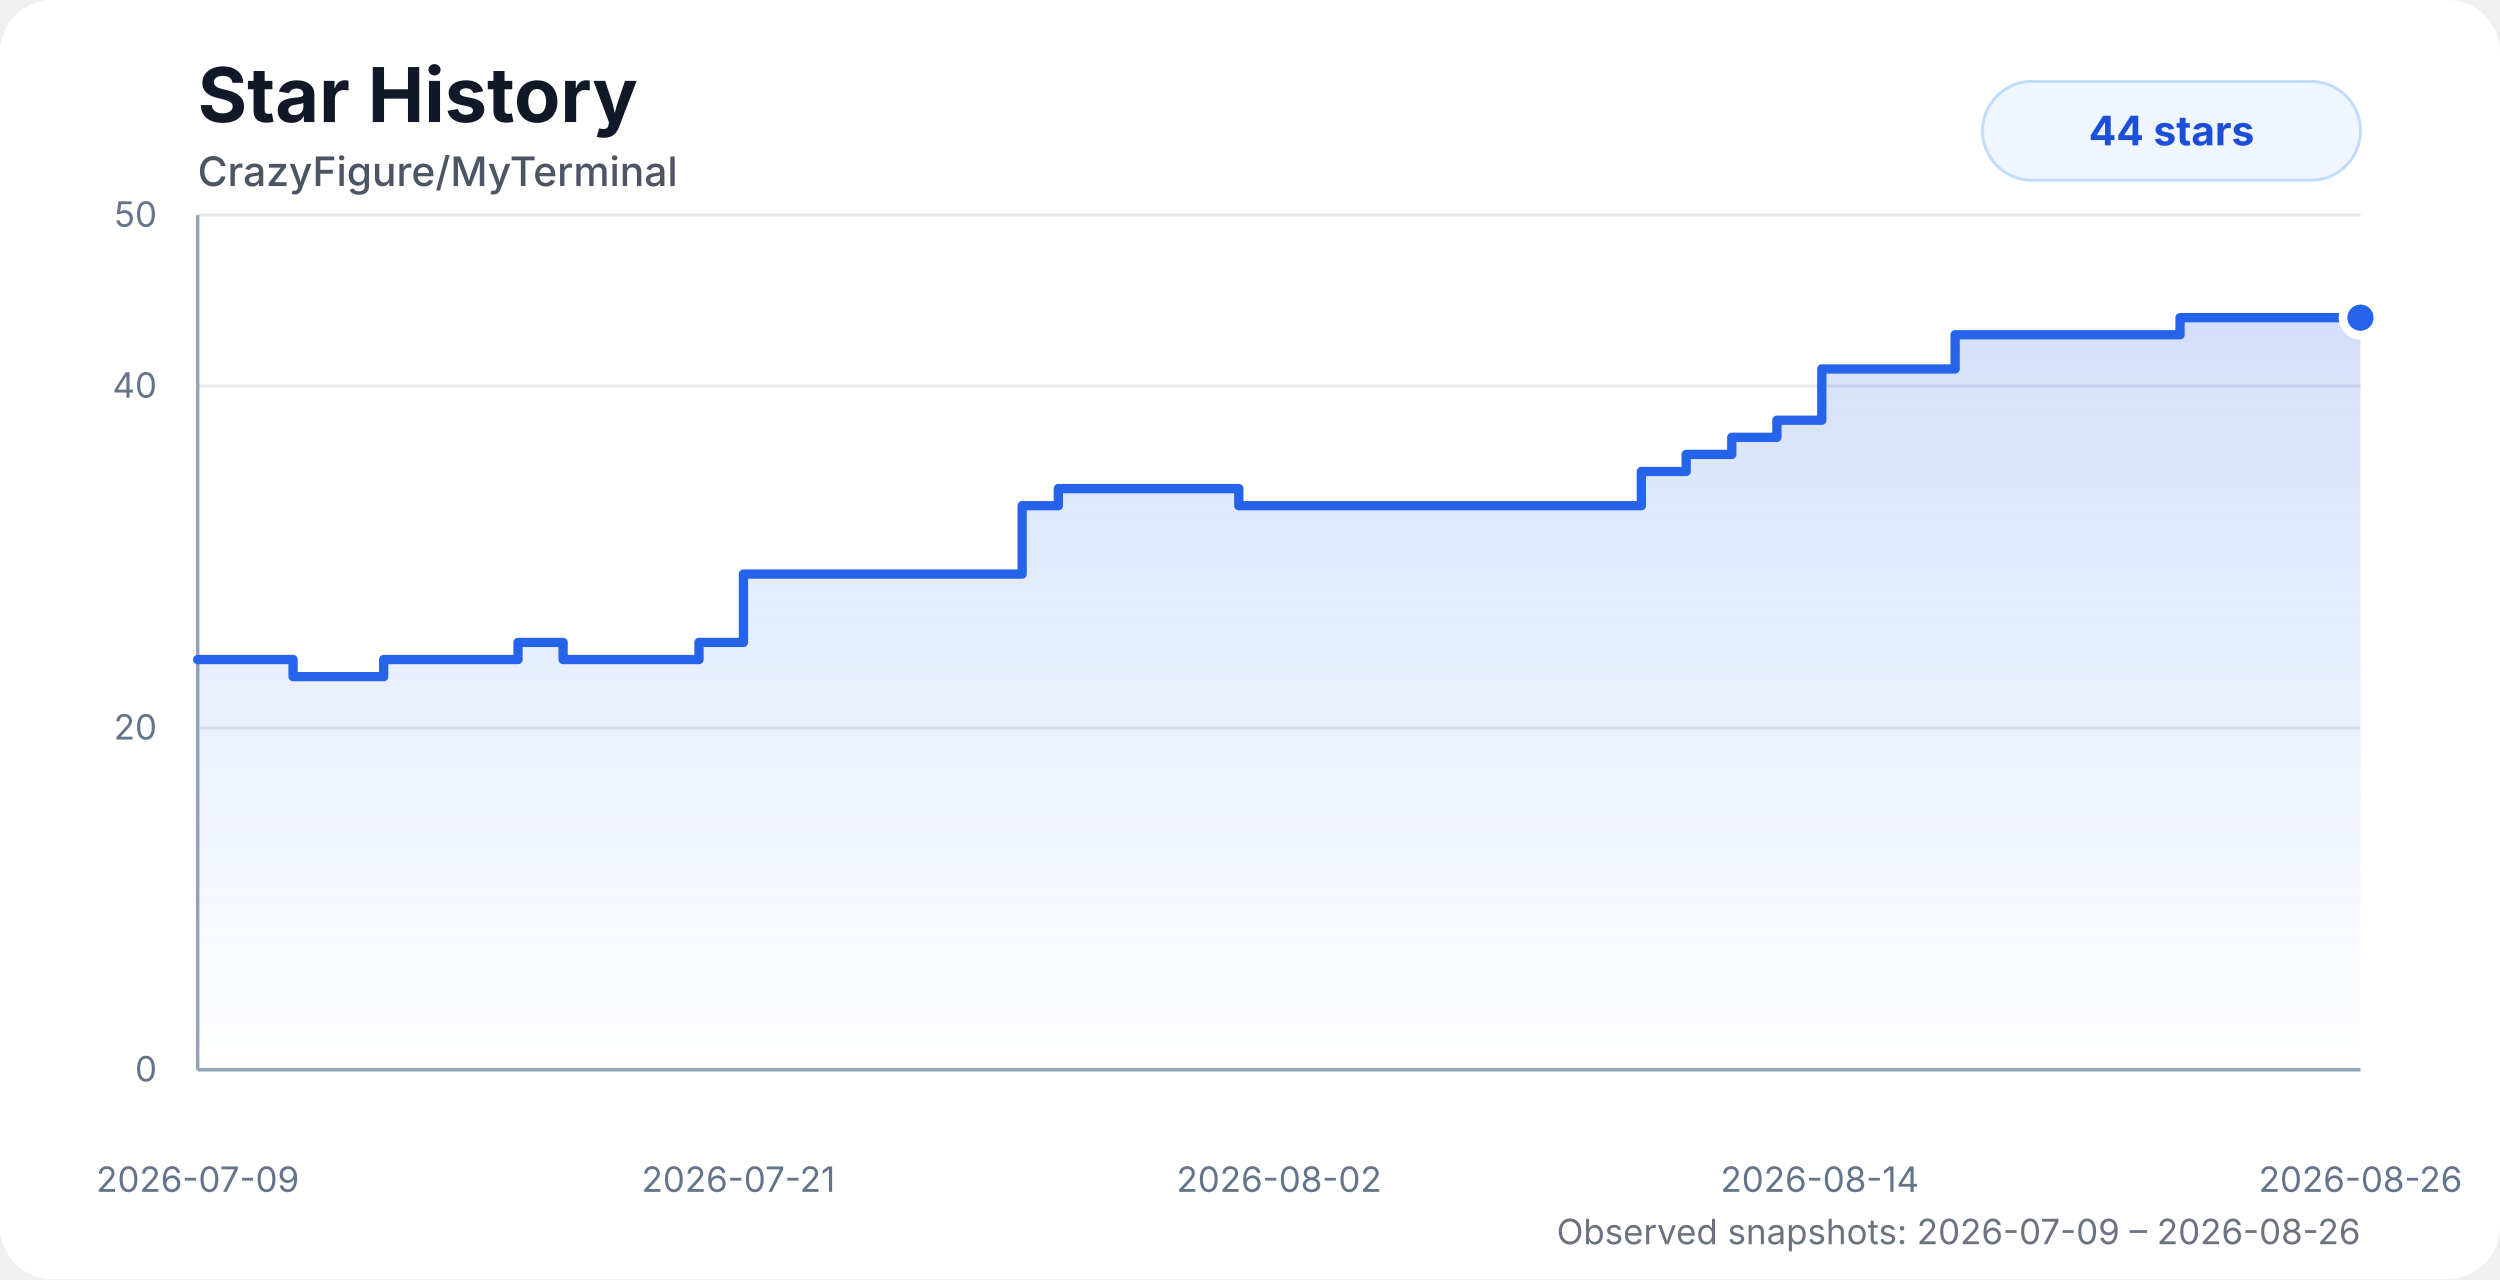
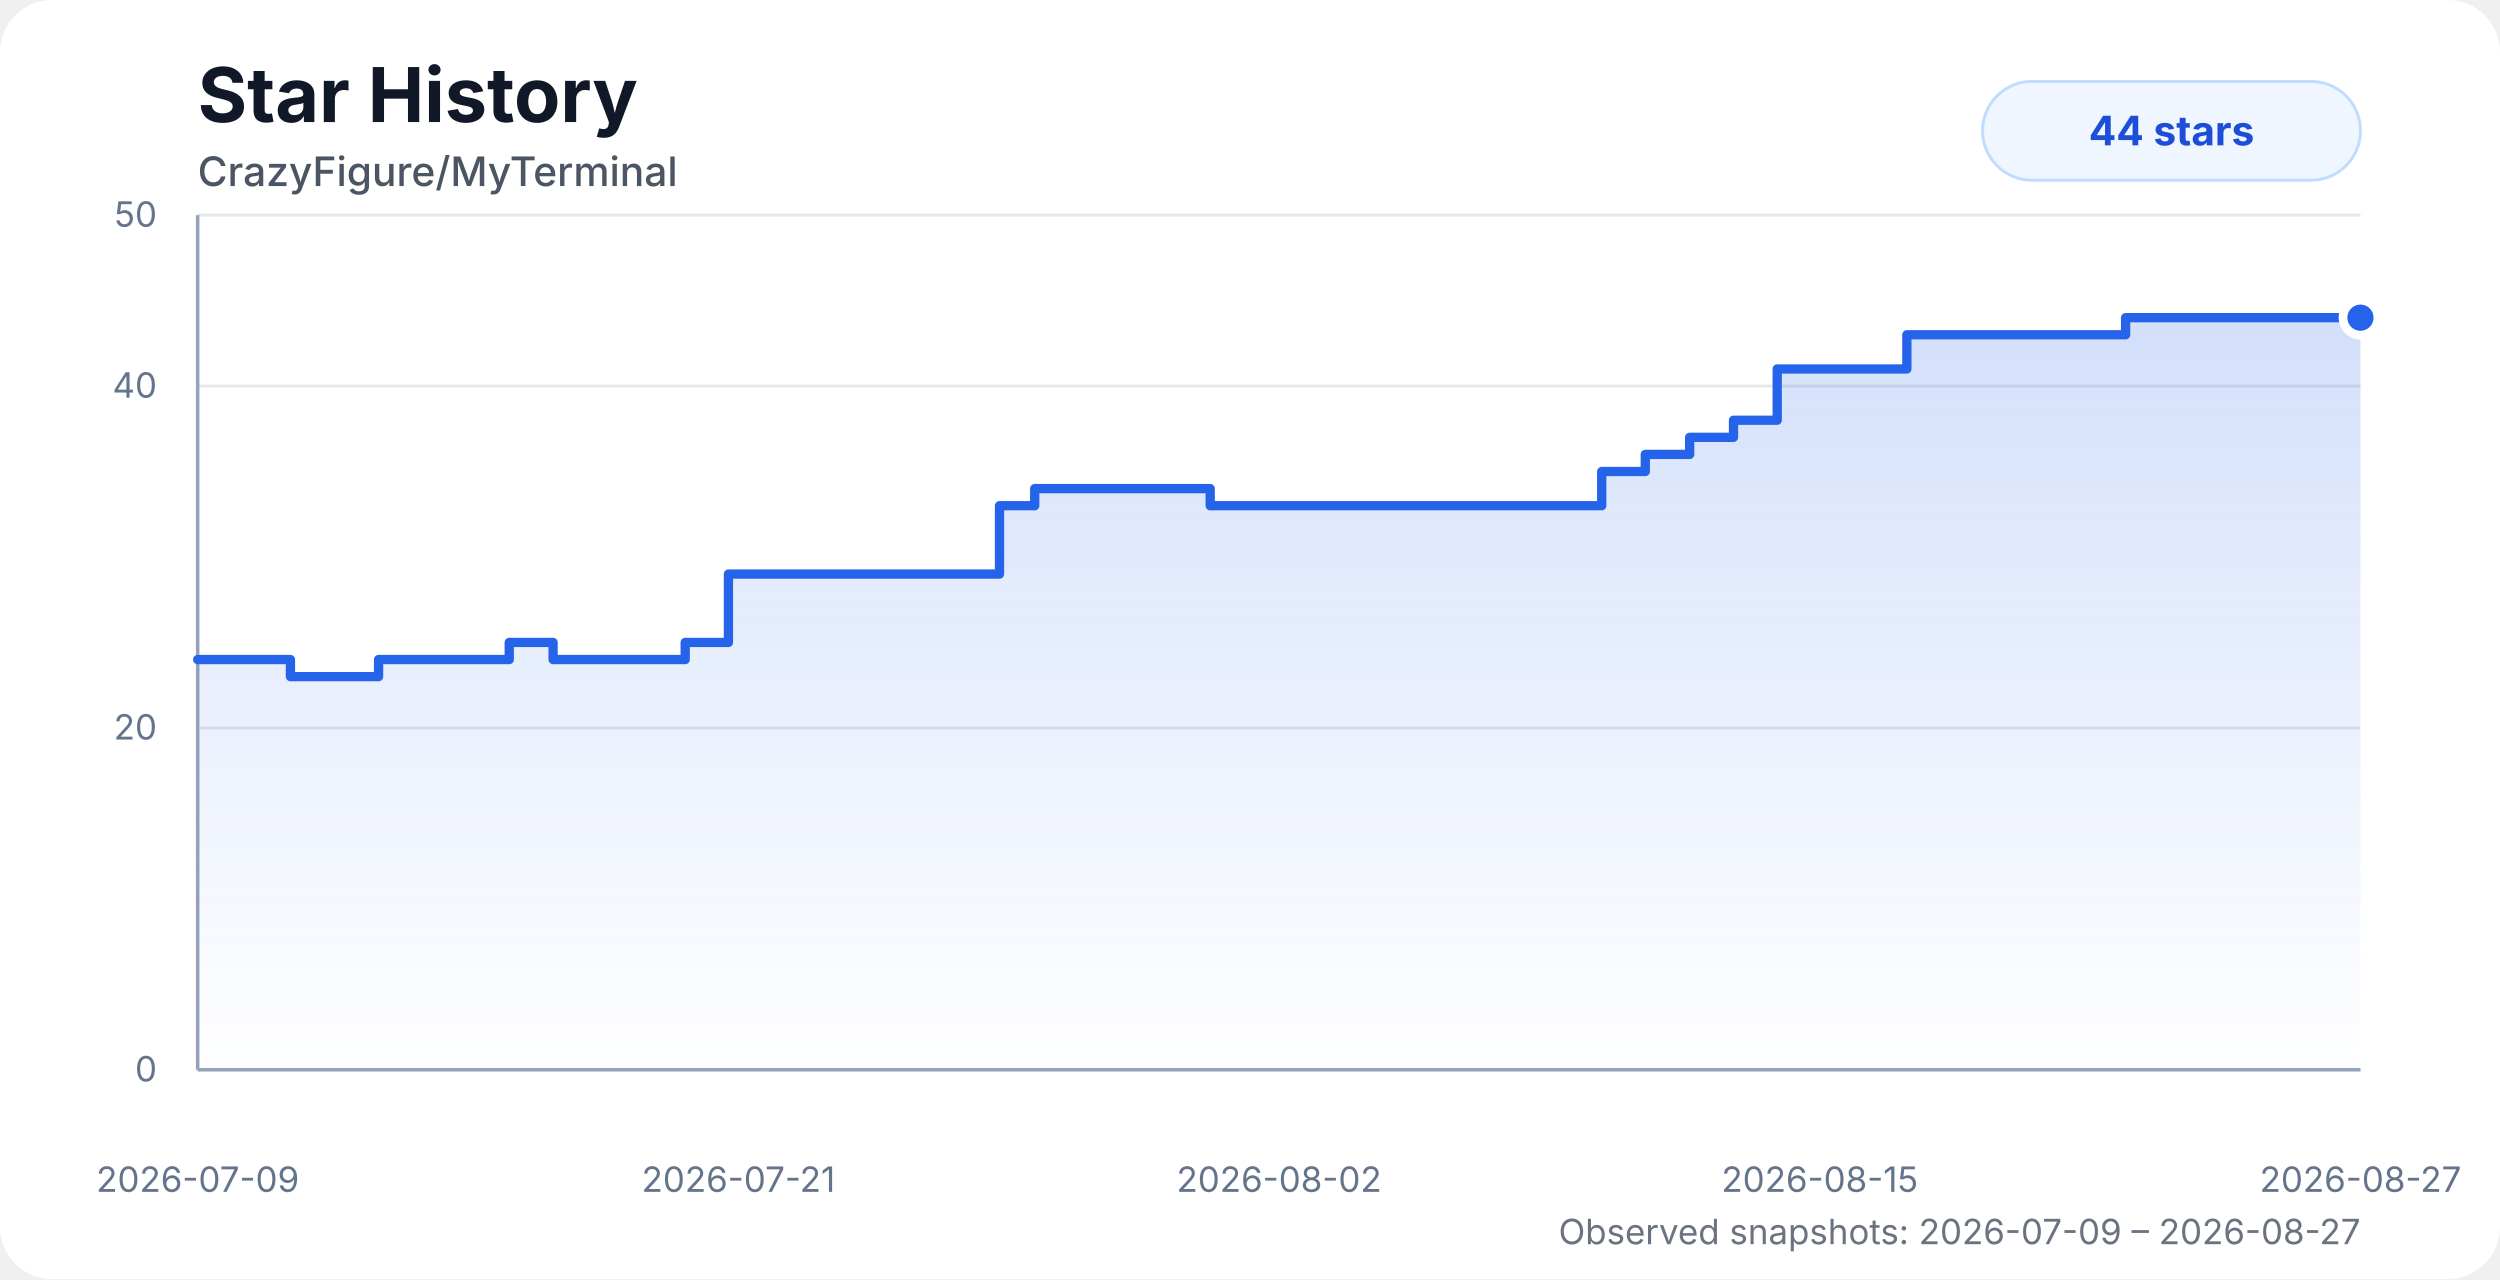
<svg xmlns="http://www.w3.org/2000/svg" width="860" height="440" viewBox="0 0 860 440" role="img" aria-labelledby="title desc">
  <style>
    .chart-bg { fill: #ffffff; }
    .title { fill: #111827; font: 700 26px system-ui, -apple-system, BlinkMacSystemFont, "Segoe UI", sans-serif; }
    .subtitle { fill: #4b5563; font: 500 14px system-ui, -apple-system, BlinkMacSystemFont, "Segoe UI", sans-serif; }
    .axis-label { fill: #64748b; font: 12px system-ui, -apple-system, BlinkMacSystemFont, "Segoe UI", sans-serif; }
    .grid { stroke: #e5e7eb; stroke-width: 1; }
    .axis { stroke: #94a3b8; stroke-width: 1.2; }
    .area { fill: url(#starGradient); opacity: 0.28; }
    .line { fill: none; stroke: #2563eb; stroke-width: 3.2; stroke-linecap: round; stroke-linejoin: round; }
    .dot { fill: #2563eb; stroke: #ffffff; stroke-width: 3; }
    .badge { fill: #eff6ff; stroke: #bfdbfe; }
    .badge-text { fill: #1d4ed8; font: 700 14px system-ui, -apple-system, BlinkMacSystemFont, "Segoe UI", sans-serif; }
    .status { fill: #6b7280; font: 12px system-ui, -apple-system, BlinkMacSystemFont, "Segoe UI", sans-serif; }
    @media (prefers-color-scheme: dark) {
      .chart-bg { fill: #0d1117; }
      .title { fill: #f8fafc; }
      .subtitle { fill: #cbd5e1; }
      .axis-label { fill: #94a3b8; }
      .grid { stroke: #1f2937; }
      .axis { stroke: #475569; }
      .dot { stroke: #0d1117; }
      .badge { fill: #172554; stroke: #1d4ed8; }
      .badge-text { fill: #bfdbfe; }
      .status { fill: #94a3b8; }
    }
  </style>
  <defs>
    <linearGradient id="starGradient" x1="0" x2="0" y1="0" y2="1">
      <stop offset="0%" stop-color="#2563eb" stop-opacity="0.72" />
      <stop offset="100%" stop-color="#2563eb" stop-opacity="0" />
    </linearGradient>
  </defs>
  <rect class="chart-bg" width="860" height="440" rx="18" />
  <text class="title" x="68" y="42">Star History</text>
  <text class="subtitle" x="68" y="64">CrazyFigure/MyTerminal</text>
  <g>
    <line class="grid" x1="68" y1="368" x2="812" y2="368" />
    <line class="grid" x1="68" y1="250.4" x2="812" y2="250.4" />
    <line class="grid" x1="68" y1="132.8" x2="812" y2="132.8" />
    <line class="grid" x1="68" y1="74" x2="812" y2="74" />
    <line class="axis" x1="68" y1="74" x2="68" y2="368" />
    <line class="axis" x1="68" y1="368" x2="812" y2="368" />
    <text class="axis-label" x="54" y="372" text-anchor="end">0</text>
    <text class="axis-label" x="54" y="254.4" text-anchor="end">20</text>
    <text class="axis-label" x="54" y="136.8" text-anchor="end">40</text>
    <text class="axis-label" x="54" y="78" text-anchor="end">50</text>
    <text class="axis-label" x="68" y="410" text-anchor="middle">2026-07-09</text>
    <text class="axis-label" x="254" y="410" text-anchor="middle">2026-07-21</text>
    <text class="axis-label" x="440" y="410" text-anchor="middle">2026-08-02</text>
-     <text class="axis-label" x="626" y="410" text-anchor="middle">2026-08-14</text>
-     <text class="axis-label" x="812" y="410" text-anchor="middle">2026-08-26</text>
+     <text class="axis-label" x="626" y="410" text-anchor="middle">2026-08-15</text>
+     <text class="axis-label" x="812" y="410" text-anchor="middle">2026-08-27</text>
  </g>
-   <path class="area" d="M 68 226.88 H 85.76 V 226.88 H 100.81 V 232.76 H 131.98 V 226.88 H 178.2 V 221 H 193.71 V 226.88 H 240.45 V 221 H 255.74 V 197.48 H 271.23 V 197.48 H 351.62 V 173.96 H 364.07 V 168.08 H 426.15 V 173.96 H 472.52 V 173.96 H 487.99 V 173.96 H 503.48 V 173.96 H 518.65 V 173.96 H 533.46 V 173.96 H 549.03 V 173.96 H 564.63 V 162.2 H 580.04 V 156.32 H 595.73 V 150.44 H 611.25 V 144.56 H 626.7 V 126.92 H 641.5 V 126.92 H 657.08 V 126.92 H 672.56 V 115.16 H 687.99 V 115.16 H 703.51 V 115.16 H 718.98 V 115.16 H 734.53 V 115.16 H 749.93 V 109.28 H 765.52 V 109.28 H 781 V 109.28 H 796.43 V 109.28 H 812 V 109.28 L 812 368 L 68 368 Z" />
-   <path class="line" d="M 68 226.88 H 85.76 V 226.88 H 100.81 V 232.76 H 131.98 V 226.88 H 178.2 V 221 H 193.71 V 226.88 H 240.45 V 221 H 255.74 V 197.48 H 271.23 V 197.48 H 351.62 V 173.96 H 364.07 V 168.08 H 426.15 V 173.96 H 472.52 V 173.96 H 487.99 V 173.96 H 503.48 V 173.96 H 518.65 V 173.96 H 533.46 V 173.96 H 549.03 V 173.96 H 564.63 V 162.2 H 580.04 V 156.32 H 595.73 V 150.44 H 611.25 V 144.56 H 626.7 V 126.92 H 641.5 V 126.92 H 657.08 V 126.92 H 672.56 V 115.16 H 687.99 V 115.16 H 703.51 V 115.16 H 718.98 V 115.16 H 734.53 V 115.16 H 749.93 V 109.28 H 765.52 V 109.28 H 781 V 109.28 H 796.43 V 109.28 H 812 V 109.28" />
+   <path class="area" d="M 68 226.88 H 85.27 V 226.88 H 99.91 V 232.76 H 130.23 V 226.88 H 175.18 V 221 H 190.26 V 226.88 H 235.71 V 221 H 250.58 V 197.48 H 265.65 V 197.48 H 343.83 V 173.96 H 355.94 V 168.08 H 416.31 V 173.96 H 461.41 V 173.96 H 476.46 V 173.96 H 491.52 V 173.96 H 506.28 V 173.96 H 520.68 V 173.96 H 535.82 V 173.96 H 550.99 V 162.2 H 565.98 V 156.32 H 581.24 V 150.44 H 596.33 V 144.56 H 611.36 V 126.92 H 625.75 V 126.92 H 640.9 V 126.92 H 655.96 V 115.16 H 670.97 V 115.16 H 686.06 V 115.16 H 701.1 V 115.16 H 716.23 V 115.16 H 731.21 V 109.28 H 746.36 V 109.28 H 761.42 V 109.28 H 776.42 V 109.28 H 791.57 V 109.28 H 812 V 109.28 L 812 368 L 68 368 Z" />
+   <path class="line" d="M 68 226.88 H 85.27 V 226.88 H 99.91 V 232.76 H 130.23 V 226.88 H 175.18 V 221 H 190.26 V 226.88 H 235.71 V 221 H 250.58 V 197.48 H 265.65 V 197.48 H 343.83 V 173.96 H 355.94 V 168.08 H 416.31 V 173.96 H 461.41 V 173.96 H 476.46 V 173.96 H 491.52 V 173.96 H 506.28 V 173.96 H 520.68 V 173.96 H 535.82 V 173.96 H 550.99 V 162.2 H 565.98 V 156.32 H 581.24 V 150.44 H 596.33 V 144.56 H 611.36 V 126.92 H 625.75 V 126.92 H 640.9 V 126.92 H 655.96 V 115.16 H 670.97 V 115.16 H 686.06 V 115.16 H 701.1 V 115.16 H 716.23 V 115.16 H 731.21 V 109.28 H 746.36 V 109.28 H 761.42 V 109.28 H 776.42 V 109.28 H 791.57 V 109.28 H 812 V 109.28" />
  <circle class="dot" cx="812" cy="109.28" r="6" />
  <rect class="badge" x="682" y="28" width="130" height="34" rx="17" />
  <text class="badge-text" x="747" y="50" text-anchor="middle">44 stars</text>
-   <text class="status" x="812" y="428" text-anchor="end">Observed snapshots: 2026-07-09 – 2026-08-26</text>
+   <text class="status" x="812" y="428" text-anchor="end">Observed snapshots: 2026-07-09 – 2026-08-27</text>
</svg>
